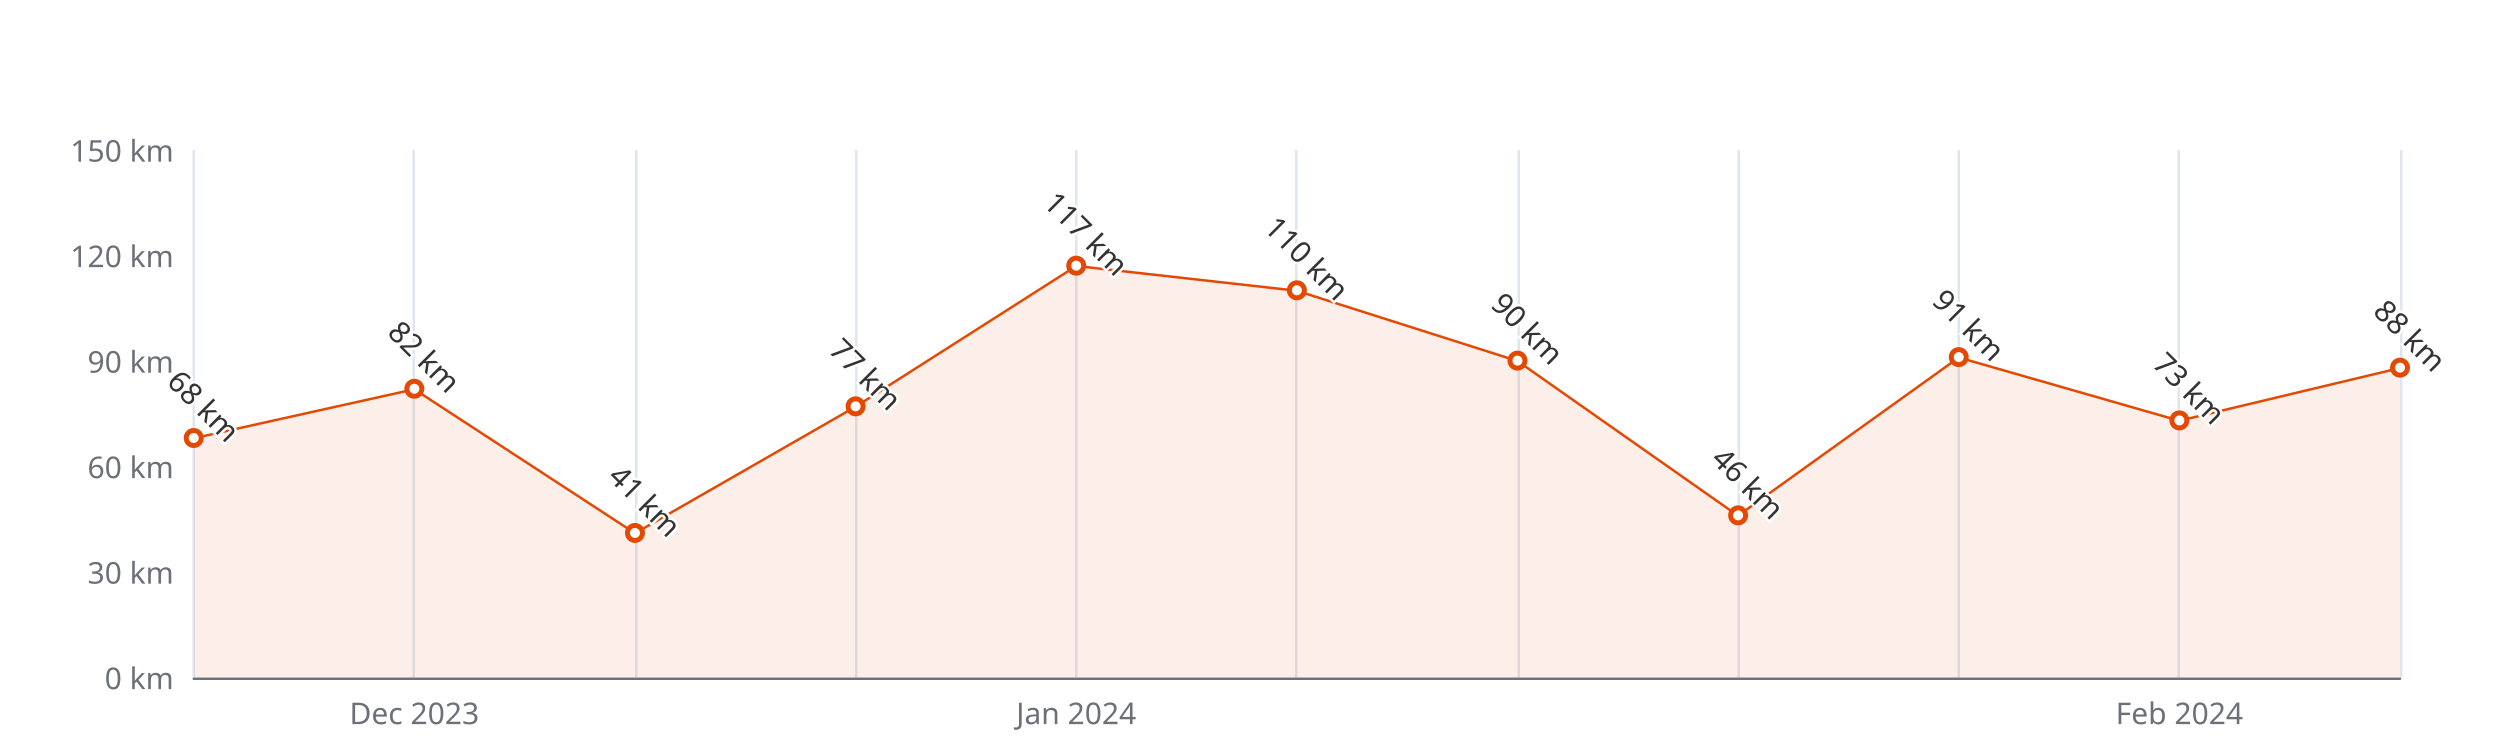
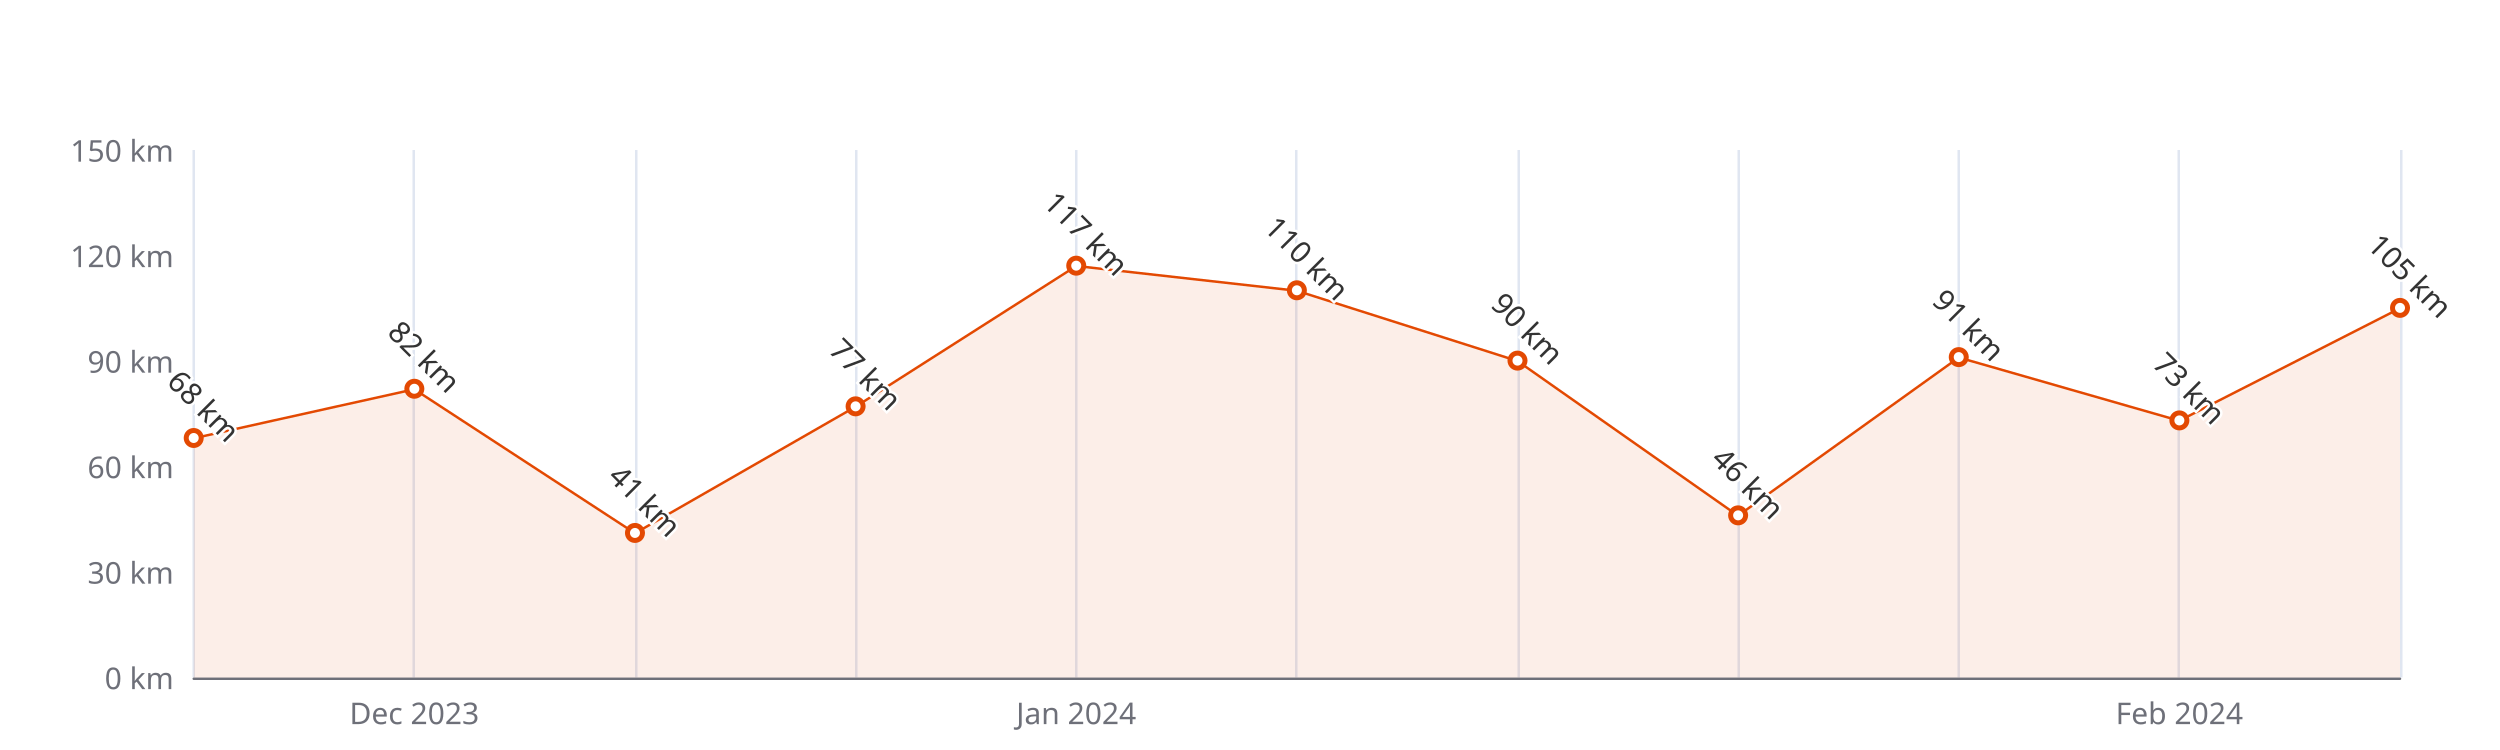
<svg xmlns="http://www.w3.org/2000/svg" width="1000" height="300" version="1.1" baseProfile="full" viewBox="0 0 1000 300">
  <rect width="1000" height="300" x="0" y="0" id="0" fill="#ffffff" />
  <path d="M77.5 60L77.5 271" fill="none" stroke="#E0E6F1" />
  <path d="M165.5 60L165.5 271" fill="none" stroke="#E0E6F1" />
  <path d="M254.5 60L254.5 271" fill="none" stroke="#E0E6F1" />
  <path d="M342.5 60L342.5 271" fill="none" stroke="#E0E6F1" />
  <path d="M430.5 60L430.5 271" fill="none" stroke="#E0E6F1" />
  <path d="M518.5 60L518.5 271" fill="none" stroke="#E0E6F1" />
  <path d="M607.5 60L607.5 271" fill="none" stroke="#E0E6F1" />
  <path d="M695.5 60L695.5 271" fill="none" stroke="#E0E6F1" />
  <path d="M783.5 60L783.5 271" fill="none" stroke="#E0E6F1" />
  <path d="M871.5 60L871.5 271" fill="none" stroke="#E0E6F1" />
  <path d="M960.5 60L960.5 271" fill="none" stroke="#E0E6F1" />
  <path d="M77.5 271.5L960 271.5" fill="none" stroke="#6E7079" stroke-linecap="round" />
  <text dominant-baseline="central" text-anchor="end" style="font-size:12px;font-family:sans-serif;" xml:space="preserve" transform="translate(69.48 271)" fill="#6E7079">0 km</text>
  <text dominant-baseline="central" text-anchor="end" style="font-size:12px;font-family:sans-serif;" xml:space="preserve" transform="translate(69.48 228.8)" fill="#6E7079">30 km</text>
  <text dominant-baseline="central" text-anchor="end" style="font-size:12px;font-family:sans-serif;" xml:space="preserve" transform="translate(69.48 186.6)" fill="#6E7079">60 km</text>
  <text dominant-baseline="central" text-anchor="end" style="font-size:12px;font-family:sans-serif;" xml:space="preserve" transform="translate(69.48 144.4)" fill="#6E7079">90 km</text>
  <text dominant-baseline="central" text-anchor="end" style="font-size:12px;font-family:sans-serif;" xml:space="preserve" transform="translate(69.48 102.2)" fill="#6E7079">120 km</text>
  <text dominant-baseline="central" text-anchor="end" style="font-size:12px;font-family:sans-serif;" xml:space="preserve" transform="translate(69.48 60)" fill="#6E7079">150 km</text>
  <text dominant-baseline="central" text-anchor="middle" style="font-size:12px;font-family:sans-serif;" xml:space="preserve" y="6" transform="translate(165.732 279)" fill="#6E7079">Dec 2023</text>
  <text dominant-baseline="central" text-anchor="middle" style="font-size:12px;font-family:sans-serif;" xml:space="preserve" y="6" transform="translate(430.488 279)" fill="#6E7079">Jan 2024</text>
  <text dominant-baseline="central" text-anchor="middle" style="font-size:12px;font-family:sans-serif;" xml:space="preserve" y="6" transform="translate(871.748 279)" fill="#6E7079">Feb 2024</text>
  <g clip-path="url(#zr5-c0)">
-     <path d="M77.5 175.3L165.7 155.7L254 213.3L342.2 162.7L430.5 106.4L518.7 116.3L607 144.4L695.2 206.3L783.5 143L871.7 168.3L960 147.2L960 271L871.7 271L783.5 271L695.2 271L607 271L518.7 271L430.5 271L342.2 271L254 271L165.7 271L77.5 271Z" fill="rgb(227,73,2)" fill-opacity="0.09" />
-     <path d="M77.5 175.3L165.7 155.7L254 213.3L342.2 162.7L430.5 106.4L518.7 116.3L607 144.4L695.2 206.3L783.5 143L871.7 168.3L960 147.2" fill="none" stroke="#E34902" stroke-linejoin="bevel" />
+     <path d="M77.5 175.3L165.7 155.7L254 213.3L342.2 162.7L430.5 106.4L518.7 116.3L607 144.4L695.2 206.3L783.5 143L871.7 168.3L960 123.3L960 271L871.7 271L783.5 271L695.2 271L607 271L518.7 271L430.5 271L342.2 271L254 271L165.7 271L77.5 271Z" fill="rgb(227,73,2)" fill-opacity="0.09" />
+     <path d="M77.5 175.3L165.7 155.7L254 213.3L342.2 162.7L430.5 106.4L518.7 116.3L607 144.4L695.2 206.3L783.5 143L871.7 168.3L960 123.3" fill="none" stroke="#E34902" stroke-linejoin="bevel" />
  </g>
  <path d="M1 0A1 1 0 1 1 1 -0.1A1 1 0 0 1 1 0" transform="matrix(3,0,0,3,77.48,175.3467)" fill="#fff" stroke="#E34902" stroke-width="0.667" />
  <path d="M1 0A1 1 0 1 1 1 -0.1A1 1 0 0 1 1 0" transform="matrix(3,0,0,3,165.732,155.6533)" fill="#fff" stroke="#E34902" stroke-width="0.667" />
  <path d="M1 0A1 1 0 1 1 1 -0.1A1 1 0 0 1 1 0" transform="matrix(3,0,0,3,253.984,213.3267)" fill="#fff" stroke="#E34902" stroke-width="0.667" />
  <path d="M1 0A1 1 0 1 1 1 -0.1A1 1 0 0 1 1 0" transform="matrix(3,0,0,3,342.236,162.6867)" fill="#fff" stroke="#E34902" stroke-width="0.667" />
  <path d="M1 0A1 1 0 1 1 1 -0.1A1 1 0 0 1 1 0" transform="matrix(3,0,0,3,430.488,106.42)" fill="#fff" stroke="#E34902" stroke-width="0.667" />
  <path d="M1 0A1 1 0 1 1 1 -0.1A1 1 0 0 1 1 0" transform="matrix(3,0,0,3,518.74,116.2667)" fill="#fff" stroke="#E34902" stroke-width="0.667" />
  <path d="M1 0A1 1 0 1 1 1 -0.1A1 1 0 0 1 1 0" transform="matrix(3,0,0,3,606.992,144.4)" fill="#fff" stroke="#E34902" stroke-width="0.667" />
  <path d="M1 0A1 1 0 1 1 1 -0.1A1 1 0 0 1 1 0" transform="matrix(3,0,0,3,695.244,206.2933)" fill="#fff" stroke="#E34902" stroke-width="0.667" />
  <path d="M1 0A1 1 0 1 1 1 -0.1A1 1 0 0 1 1 0" transform="matrix(3,0,0,3,783.496,142.9933)" fill="#fff" stroke="#E34902" stroke-width="0.667" />
  <path d="M1 0A1 1 0 1 1 1 -0.1A1 1 0 0 1 1 0" transform="matrix(3,0,0,3,871.748,168.3133)" fill="#fff" stroke="#E34902" stroke-width="0.667" />
-   <path d="M1 0A1 1 0 1 1 1 -0.1A1 1 0 0 1 1 0" transform="matrix(3,0,0,3,960,147.2133)" fill="#fff" stroke="#E34902" stroke-width="0.667" />
+   <path d="M1 0A1 1 0 1 1 1 -0.1A1 1 0 0 1 1 0" transform="matrix(3,0,0,3,960,123.3)" fill="#fff" stroke="#E34902" stroke-width="0.667" />
  <text dominant-baseline="central" text-anchor="middle" style="font-size:12px;font-family:sans-serif;" xml:space="preserve" y="-6" transform="matrix(0.707,0.707,-0.707,0.707,77.48,166.3467)" fill="#333" stroke="rgb(255,255,255)" stroke-width="2" paint-order="stroke" stroke-miterlimit="2">68 km</text>
  <text dominant-baseline="central" text-anchor="middle" style="font-size:12px;font-family:sans-serif;" xml:space="preserve" y="-6" transform="matrix(0.707,0.707,-0.707,0.707,165.732,146.6533)" fill="#333" stroke="rgb(255,255,255)" stroke-width="2" paint-order="stroke" stroke-miterlimit="2">82 km</text>
  <text dominant-baseline="central" text-anchor="middle" style="font-size:12px;font-family:sans-serif;" xml:space="preserve" y="-6" transform="matrix(0.707,0.707,-0.707,0.707,253.984,204.3267)" fill="#333" stroke="rgb(255,255,255)" stroke-width="2" paint-order="stroke" stroke-miterlimit="2">41 km</text>
  <text dominant-baseline="central" text-anchor="middle" style="font-size:12px;font-family:sans-serif;" xml:space="preserve" y="-6" transform="matrix(0.707,0.707,-0.707,0.707,342.236,153.6867)" fill="#333" stroke="rgb(255,255,255)" stroke-width="2" paint-order="stroke" stroke-miterlimit="2">77 km</text>
  <text dominant-baseline="central" text-anchor="middle" style="font-size:12px;font-family:sans-serif;" xml:space="preserve" y="-6" transform="matrix(0.707,0.707,-0.707,0.707,430.488,97.42)" fill="#333" stroke="rgb(255,255,255)" stroke-width="2" paint-order="stroke" stroke-miterlimit="2">117 km</text>
  <text dominant-baseline="central" text-anchor="middle" style="font-size:12px;font-family:sans-serif;" xml:space="preserve" y="-6" transform="matrix(0.707,0.707,-0.707,0.707,518.74,107.2667)" fill="#333" stroke="rgb(255,255,255)" stroke-width="2" paint-order="stroke" stroke-miterlimit="2">110 km</text>
  <text dominant-baseline="central" text-anchor="middle" style="font-size:12px;font-family:sans-serif;" xml:space="preserve" y="-6" transform="matrix(0.707,0.707,-0.707,0.707,606.992,135.4)" fill="#333" stroke="rgb(255,255,255)" stroke-width="2" paint-order="stroke" stroke-miterlimit="2">90 km</text>
  <text dominant-baseline="central" text-anchor="middle" style="font-size:12px;font-family:sans-serif;" xml:space="preserve" y="-6" transform="matrix(0.707,0.707,-0.707,0.707,695.244,197.2933)" fill="#333" stroke="rgb(255,255,255)" stroke-width="2" paint-order="stroke" stroke-miterlimit="2">46 km</text>
  <text dominant-baseline="central" text-anchor="middle" style="font-size:12px;font-family:sans-serif;" xml:space="preserve" y="-6" transform="matrix(0.707,0.707,-0.707,0.707,783.496,133.9933)" fill="#333" stroke="rgb(255,255,255)" stroke-width="2" paint-order="stroke" stroke-miterlimit="2">91 km</text>
  <text dominant-baseline="central" text-anchor="middle" style="font-size:12px;font-family:sans-serif;" xml:space="preserve" y="-6" transform="matrix(0.707,0.707,-0.707,0.707,871.748,159.3133)" fill="#333" stroke="rgb(255,255,255)" stroke-width="2" paint-order="stroke" stroke-miterlimit="2">73 km</text>
-   <text dominant-baseline="central" text-anchor="middle" style="font-size:12px;font-family:sans-serif;" xml:space="preserve" y="-6" transform="matrix(0.707,0.707,-0.707,0.707,960,138.2133)" fill="#333" stroke="rgb(255,255,255)" stroke-width="2" paint-order="stroke" stroke-miterlimit="2">88 km</text>
+   <text dominant-baseline="central" text-anchor="middle" style="font-size:12px;font-family:sans-serif;" xml:space="preserve" y="-6" transform="matrix(0.707,0.707,-0.707,0.707,960,114.3)" fill="#333" stroke="rgb(255,255,255)" stroke-width="2" paint-order="stroke" stroke-miterlimit="2">105 km</text>
  <defs>
    <clipPath id="zr5-c0">
      <path d="M76 59.5l884 0l0 212l-884 0Z" fill="#000" />
    </clipPath>
  </defs>
</svg>
